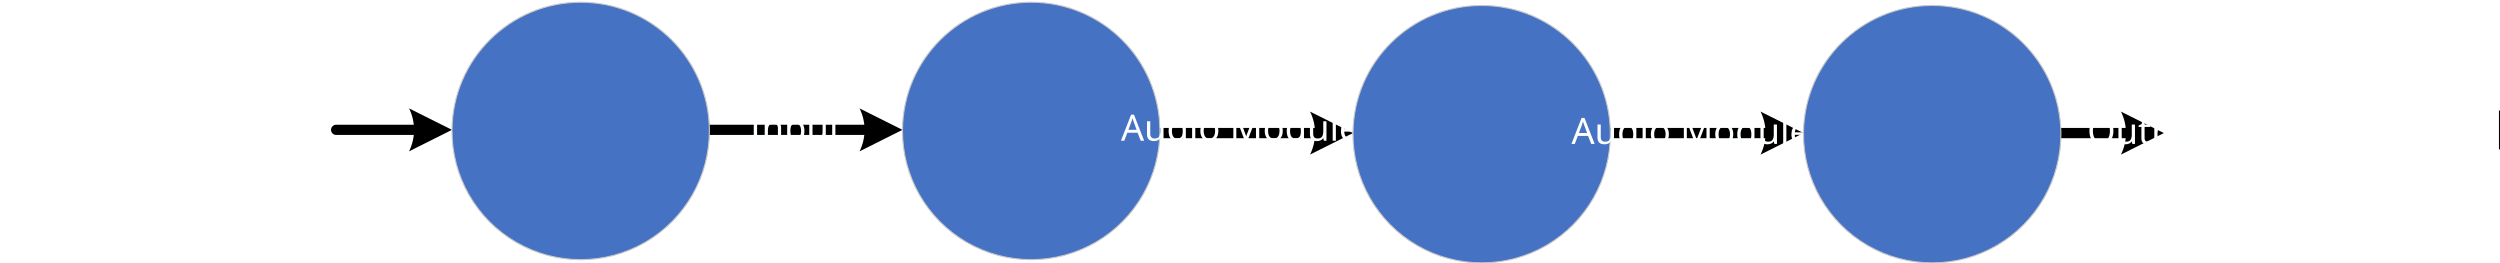
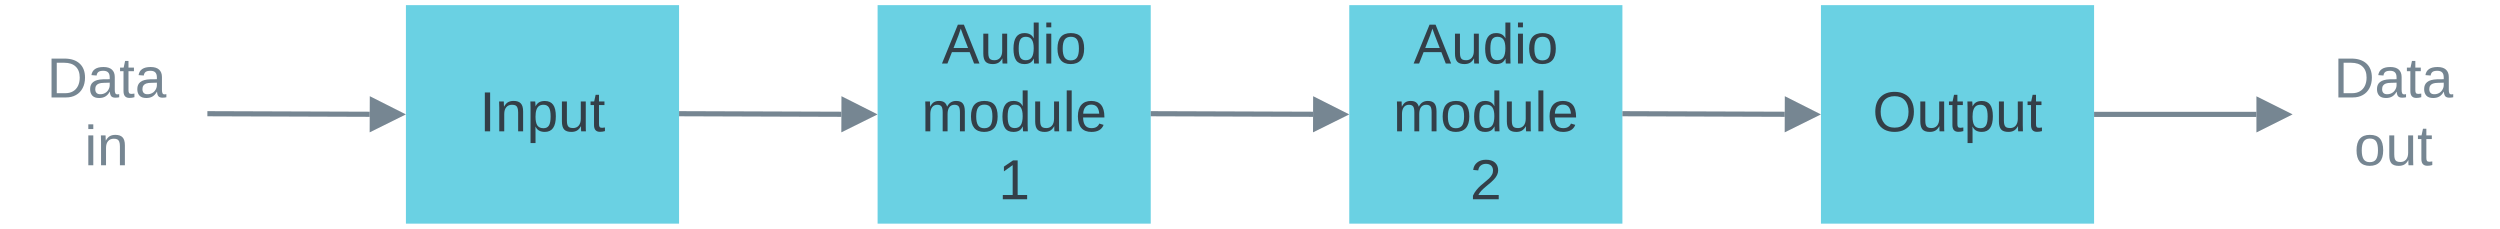
- <svg xmlns="http://www.w3.org/2000/svg" xmlns:ns1="http://schemas.microsoft.com/visio/2003/SVGExtensions/" xmlns:xlink="http://www.w3.org/1999/xlink" width="7.645in" height="0.804in" viewBox="0 0 550.421 57.902" xml:space="preserve" color-interpolation-filters="sRGB" class="st7">
-   <ns1:documentProperties ns1:langID="1033" ns1:metric="true" ns1:viewMarkup="false" />
+ <svg xmlns="http://www.w3.org/2000/svg" xmlns:xlink="http://www.w3.org/1999/xlink" width="6.753in" height="0.618in" viewBox="0 0 486.232 44.52" xml:space="preserve" color-interpolation-filters="sRGB" class="st8">
  <style type="text/css">
	
- 		.st1 {fill:none;stroke:none;stroke-width:0.25}
- 		.st2 {fill:#000000;font-family:Calibri;font-size:1em}
- 		.st3 {marker-end:url(#mrkr5-10);stroke:#000000;stroke-linecap:round;stroke-linejoin:round;stroke-width:2.25}
- 		.st4 {fill:#000000;fill-opacity:1;stroke:#000000;stroke-opacity:1;stroke-width:0.472}
- 		.st5 {fill:#4672c4;stroke:#c8c8c8;stroke-width:0.25}
- 		.st6 {fill:#feffff;font-family:Calibri;font-size:0.667em}
- 		.st7 {fill:none;fill-rule:evenodd;font-size:12px;overflow:visible;stroke-linecap:square;stroke-miterlimit:3}
+ 		.st1 {marker-end:url(#mrkr4-6);stroke:#768692;stroke-linecap:butt;stroke-width:1}
+ 		.st2 {fill:#768692;fill-opacity:1;stroke:#768692;stroke-opacity:1;stroke-width:0.284}
+ 		.st3 {fill:#6ad1e3;stroke:none;stroke-width:1}
+ 		.st4 {fill:#333f48;font-family:Arial;font-size:0.917em}
+ 		.st5 {fill:none;stroke:none;stroke-width:1}
+ 		.st6 {fill:#768692;font-family:Arial;font-size:0.917em}
+ 		.st7 {font-size:1em}
+ 		.st8 {fill:none;fill-rule:evenodd;font-size:12px;overflow:visible;stroke-linecap:square;stroke-miterlimit:3}
	
	</style>
  <defs id="Markers">
-     <g id="lend5">
-       <path d="M 2 1 L 0 0 L 1.981 -0.993 C 1.672 -0.365 1.673 0.373 1.985 1 " style="stroke:none" />
+     <g id="lend4">
+       <path d="M 2 1 L 0 0 L 2 -1 L 2 1 " style="stroke:none" />
    </g>
-     <marker id="mrkr5-10" class="st4" ns1:arrowType="5" ns1:arrowSize="2" ns1:setback="3.71" refX="-3.71" orient="auto" markerUnits="strokeWidth" overflow="visible">
-       <use xlink:href="#lend5" transform="scale(-2.12,-2.12) " />
+     <marker id="mrkr4-6" class="st2" refX="-7.04" orient="auto" markerUnits="strokeWidth" overflow="visible">
+       <use xlink:href="#lend4" transform="scale(-3.52,-3.52) " />
    </marker>
  </defs>
-   <g ns1:mID="0" ns1:index="1" ns1:groupContext="foregroundPage">
-     <ns1:pageProperties ns1:drawingScale="0.0393701" ns1:pageScale="0.0393701" ns1:drawingUnits="24" ns1:shadowOffsetX="8.50394" ns1:shadowOffsetY="-8.50394" />
-     <ns1:layer ns1:name="Flowchart" ns1:index="0" />
-     <g id="group1-1" transform="translate(0.25,-0.25)" ns1:mID="1" ns1:groupContext="group">
-       <g id="shape2-2" ns1:mID="2" ns1:groupContext="shape" transform="translate(1.27898E-13,-20.5512)">
-         <ns1:textBlock ns1:margins="rect(4,4,4,4)" ns1:tabSpace="42.5197" />
-         <ns1:textRect cx="36.85" cy="49.398" width="73.71" height="17.008" />
-         <rect x="0" y="40.894" width="73.701" height="17.008" class="st1" />
-         <text x="35.03" y="53" class="st2" ns1:langID="1033">
-           <ns1:paragraph ns1:horizAlign="2" />
-           <ns1:tabList />Data in</text>
-       </g>
-       <g id="shape3-5" ns1:mID="3" ns1:groupContext="shape" transform="translate(155.906,-29.0551)">
-         <path d="M0 57.9 L34.17 57.9" class="st3" />
-       </g>
-       <g id="shape4-11" ns1:mID="4" ns1:groupContext="shape" transform="translate(73.7008,-29.0551)">
-         <path d="M0 57.9 L17.16 57.9" class="st3" />
-       </g>
-       <g id="shape5-16" ns1:mID="5" ns1:groupContext="shape" transform="translate(453.543,-28.3465)">
-         <path d="M0 57.9 L14.33 57.9" class="st3" />
-       </g>
-       <g id="shape6-21" ns1:mID="6" ns1:groupContext="shape" transform="translate(476.22,-19.8425)">
-         <ns1:textBlock ns1:margins="rect(4,4,4,4)" ns1:tabSpace="42.5197" />
-         <ns1:textRect cx="36.85" cy="49.398" width="73.71" height="17.008" />
-         <rect x="0" y="40.894" width="73.701" height="17.008" class="st1" />
-         <text x="4" y="53" class="st2" ns1:langID="1033">
-           <ns1:paragraph />
-           <ns1:tabList />Data out</text>
-       </g>
-       <g id="shape7-24" ns1:mID="7" ns1:groupContext="shape" transform="translate(255.118,-28.3465)">
-         <path d="M0 57.9 L34.17 57.9" class="st3" />
-       </g>
-       <g id="shape8-29" ns1:mID="8" ns1:groupContext="shape" transform="translate(354.331,-28.3465)">
-         <path d="M0 57.9 L34.17 57.9" class="st3" />
-       </g>
-       <g id="shape9-34" ns1:mID="9" ns1:groupContext="shape" ns1:layerMember="0" transform="translate(155.906,-0.708638) scale(-1,1)">
-         <ns1:custProps>
-           <ns1:cp ns1:nameU="Cost" ns1:lbl="Cost" ns1:type="7" ns1:format="@" ns1:langID="1033" />
-           <ns1:cp ns1:nameU="Duration" ns1:lbl="Duration" ns1:type="2" ns1:langID="1033" />
-           <ns1:cp ns1:nameU="Resources" ns1:lbl="Resources" ns1:langID="1033" />
-         </ns1:custProps>
-         <ns1:userDefs>
-           <ns1:ud ns1:nameU="visVersion" ns1:val="VT0(15):26" />
-         </ns1:userDefs>
-         <ns1:textBlock ns1:margins="rect(1,1,1,1)" ns1:tabSpace="42.5197" />
-         <ns1:textRect cx="28.346" cy="29.555" width="56.7" height="56.693" />
-         <path d="M0 29.56 A28.346 28.346 0 0 1 56.69 29.56 A28.346 28.346 0 1 1 0 29.56 Z" class="st5" />
-         <text x="-37" y="31.95" transform="scale(-1,1)" class="st6" ns1:langID="1033">
-           <ns1:paragraph ns1:horizAlign="1" />
-           <ns1:tabList />Input</text>
-       </g>
-       <g id="shape10-37" ns1:mID="10" ns1:groupContext="shape" ns1:layerMember="0" transform="translate(198.425,-0.708638)">
-         <ns1:custProps>
-           <ns1:cp ns1:nameU="Cost" ns1:lbl="Cost" ns1:type="7" ns1:format="@" ns1:langID="1033" />
-           <ns1:cp ns1:nameU="Duration" ns1:lbl="Duration" ns1:type="2" ns1:langID="1033" />
-           <ns1:cp ns1:nameU="Resources" ns1:lbl="Resources" ns1:langID="1033" />
-         </ns1:custProps>
-         <ns1:userDefs>
-           <ns1:ud ns1:nameU="visVersion" ns1:val="VT0(15):26" />
-         </ns1:userDefs>
-         <ns1:textBlock ns1:margins="rect(1,1,1,1)" ns1:tabSpace="42.5197" />
-         <ns1:textRect cx="28.346" cy="29.555" width="56.7" height="56.693" />
-         <path d="M0 29.56 A28.346 28.346 0 0 1 56.69 29.56 A28.346 28.346 0 1 1 0 29.56 Z" class="st5" />
-         <text x="2.33" y="31.95" class="st6" ns1:langID="1033">
-           <ns1:paragraph ns1:horizAlign="1" />
-           <ns1:tabList />Audio Module 1</text>
-       </g>
-       <g id="shape11-40" ns1:mID="11" ns1:groupContext="shape" ns1:layerMember="0" transform="translate(297.638,0)">
-         <ns1:custProps>
-           <ns1:cp ns1:nameU="Cost" ns1:lbl="Cost" ns1:type="7" ns1:format="@" ns1:langID="1033" />
-           <ns1:cp ns1:nameU="Duration" ns1:lbl="Duration" ns1:type="2" ns1:langID="1033" />
-           <ns1:cp ns1:nameU="Resources" ns1:lbl="Resources" ns1:langID="1033" />
-         </ns1:custProps>
-         <ns1:userDefs>
-           <ns1:ud ns1:nameU="visVersion" ns1:val="VT0(15):26" />
-         </ns1:userDefs>
-         <ns1:textBlock ns1:margins="rect(1,1,1,1)" ns1:tabSpace="42.5197" />
-         <ns1:textRect cx="28.346" cy="29.555" width="56.7" height="56.693" />
-         <path d="M0 29.56 A28.346 28.346 0 0 1 56.69 29.56 A28.346 28.346 0 1 1 0 29.56 Z" class="st5" />
-         <text x="2.33" y="31.95" class="st6" ns1:langID="1033">
-           <ns1:paragraph ns1:horizAlign="1" />
-           <ns1:tabList />Audio Module 2</text>
-       </g>
-       <g id="shape12-43" ns1:mID="12" ns1:groupContext="shape" ns1:layerMember="0" transform="translate(396.85,0)">
-         <ns1:custProps>
-           <ns1:cp ns1:nameU="Cost" ns1:lbl="Cost" ns1:type="7" ns1:format="@" ns1:langID="1033" />
-           <ns1:cp ns1:nameU="Duration" ns1:lbl="Duration" ns1:type="2" ns1:langID="1033" />
-           <ns1:cp ns1:nameU="Resources" ns1:lbl="Resources" ns1:langID="1033" />
-         </ns1:custProps>
-         <ns1:userDefs>
-           <ns1:ud ns1:nameU="visVersion" ns1:val="VT0(15):26" />
-         </ns1:userDefs>
-         <ns1:textBlock ns1:margins="rect(1,1,1,1)" ns1:tabSpace="42.5197" />
-         <ns1:textRect cx="28.346" cy="29.555" width="56.7" height="56.693" />
-         <path d="M0 29.56 A28.346 28.346 0 0 1 56.69 29.56 A28.346 28.346 0 1 1 0 29.56 Z" class="st5" />
-         <text x="16.71" y="31.95" class="st6" ns1:langID="1033">
-           <ns1:paragraph ns1:horizAlign="1" />
-           <ns1:tabList />Output</text>
-       </g>
+   <g>
+     <g id="shape152-1" transform="translate(40.2315,-29.4128)">
+       <path d="M0 51.54 L31.59 51.65" class="st1" />
+     </g>
+     <g id="shape153-7" transform="translate(78.8657,-1)">
+       <rect x="0" y="2" width="53.15" height="42.52" class="st3" />
+       <text x="14.34" y="26.56" class="st4">Input</text>
+     </g>
+     <g id="shape154-10" transform="translate(1,-9.92914)">
+       <rect x="0" y="19.858" width="39.231" height="24.661" class="st5" />
+       <text x="8" y="28.89" class="st6">Data <tspan x="15.33" dy="1.2em" class="st7">in</tspan>
+       </text>
+     </g>
+     <g id="shape156-14" transform="translate(132.015,-29.4128)">
+       <path d="M0 51.54 L31.59 51.65" class="st1" />
+     </g>
+     <g id="shape157-19" transform="translate(170.65,-1)">
+       <rect x="0" y="2" width="53.15" height="42.52" class="st3" />
+       <text x="12.51" y="13.36" class="st4">Audio <tspan x="8.54" dy="1.2em" class="st7">module </tspan>
+         <tspan x="23.52" dy="1.2em" class="st7">1</tspan>
+       </text>
+     </g>
+     <g id="shape158-24" transform="translate(223.799,-29.4128)">
+       <path d="M0 51.54 L31.59 51.65" class="st1" />
+     </g>
+     <g id="shape159-29" transform="translate(262.433,-1)">
+       <rect x="0" y="2" width="53.15" height="42.52" class="st3" />
+       <text x="12.51" y="13.36" class="st4">Audio <tspan x="8.54" dy="1.2em" class="st7">module </tspan>
+         <tspan x="23.52" dy="1.2em" class="st7">2</tspan>
+       </text>
+     </g>
+     <g id="shape160-34" transform="translate(315.583,-29.4128)">
+       <path d="M0 51.54 L31.59 51.65" class="st1" />
+     </g>
+     <g id="shape161-39" transform="translate(354.217,-1)">
+       <rect x="0" y="2" width="53.15" height="42.52" class="st3" />
+       <text x="10.06" y="26.56" class="st4">Output</text>
+     </g>
+     <g id="shape162-42" transform="translate(446.001,-9.92914)">
+       <rect x="0" y="19.858" width="39.231" height="24.661" class="st5" />
+       <text x="8" y="28.89" class="st6">Data <tspan x="11.97" dy="1.2em" class="st7">out</tspan>
+       </text>
+     </g>
+     <g id="shape163-46" transform="translate(407.367,-15.1732)">
+       <path d="M0 37.43 L31.59 37.43" class="st1" />
    </g>
  </g>
</svg>
